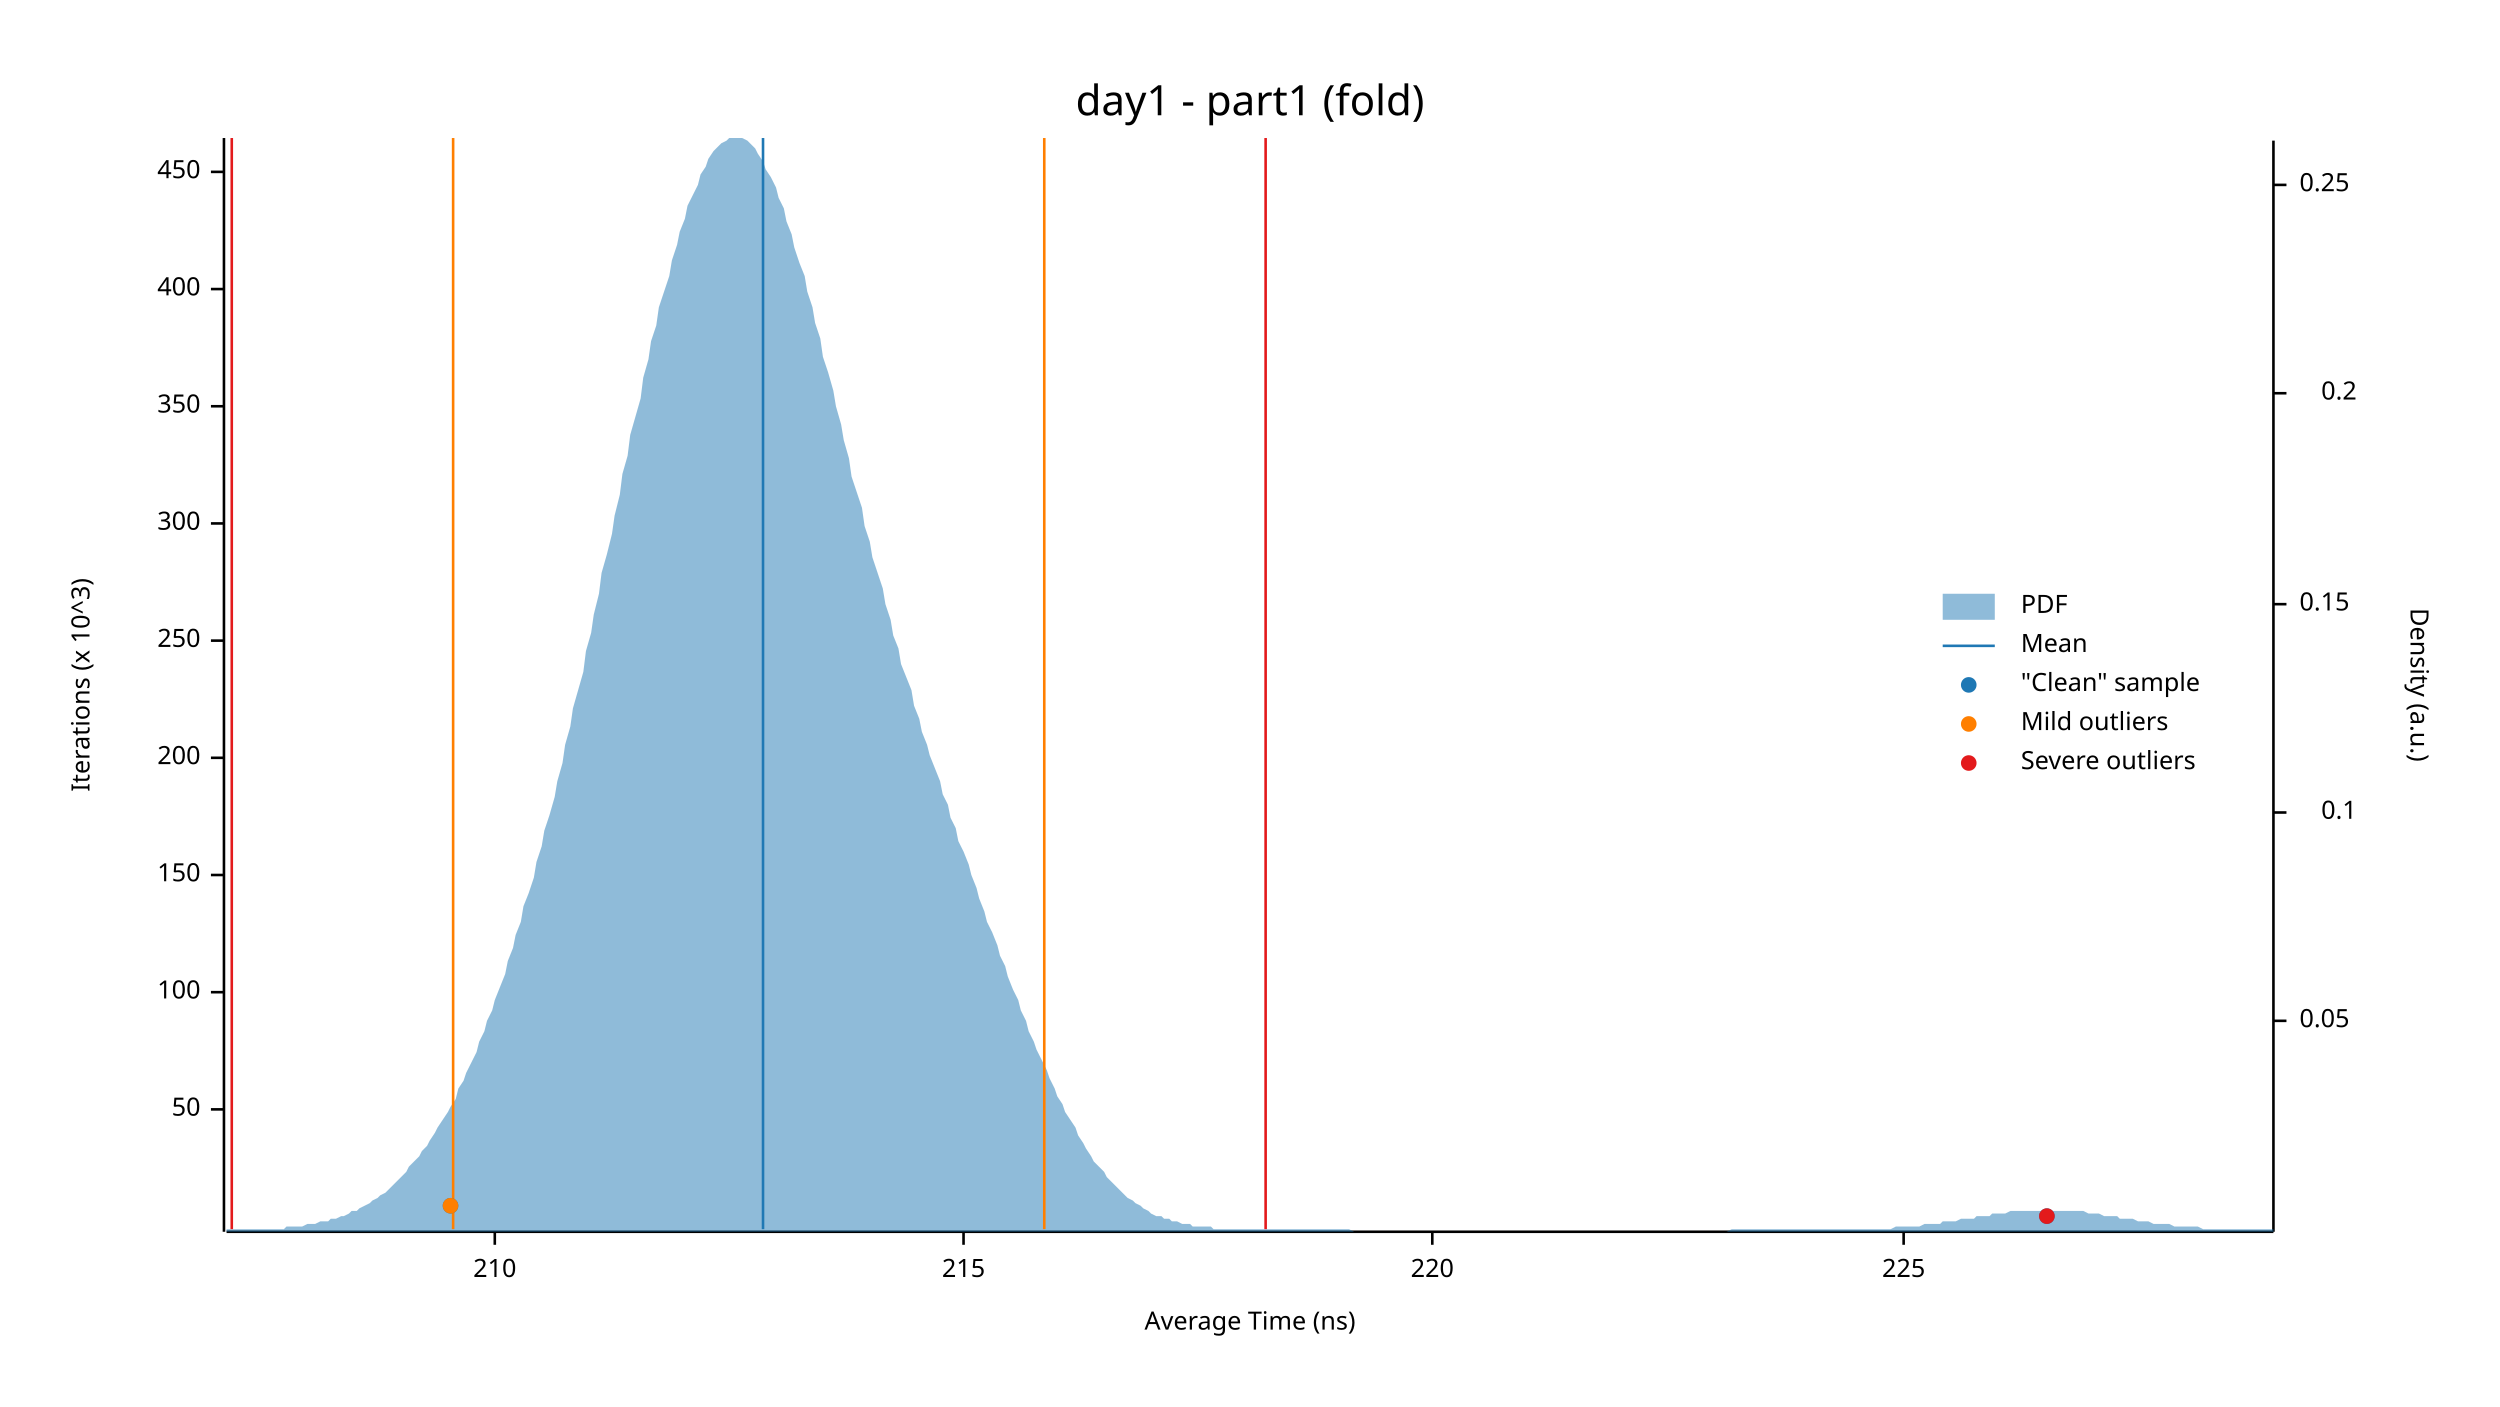
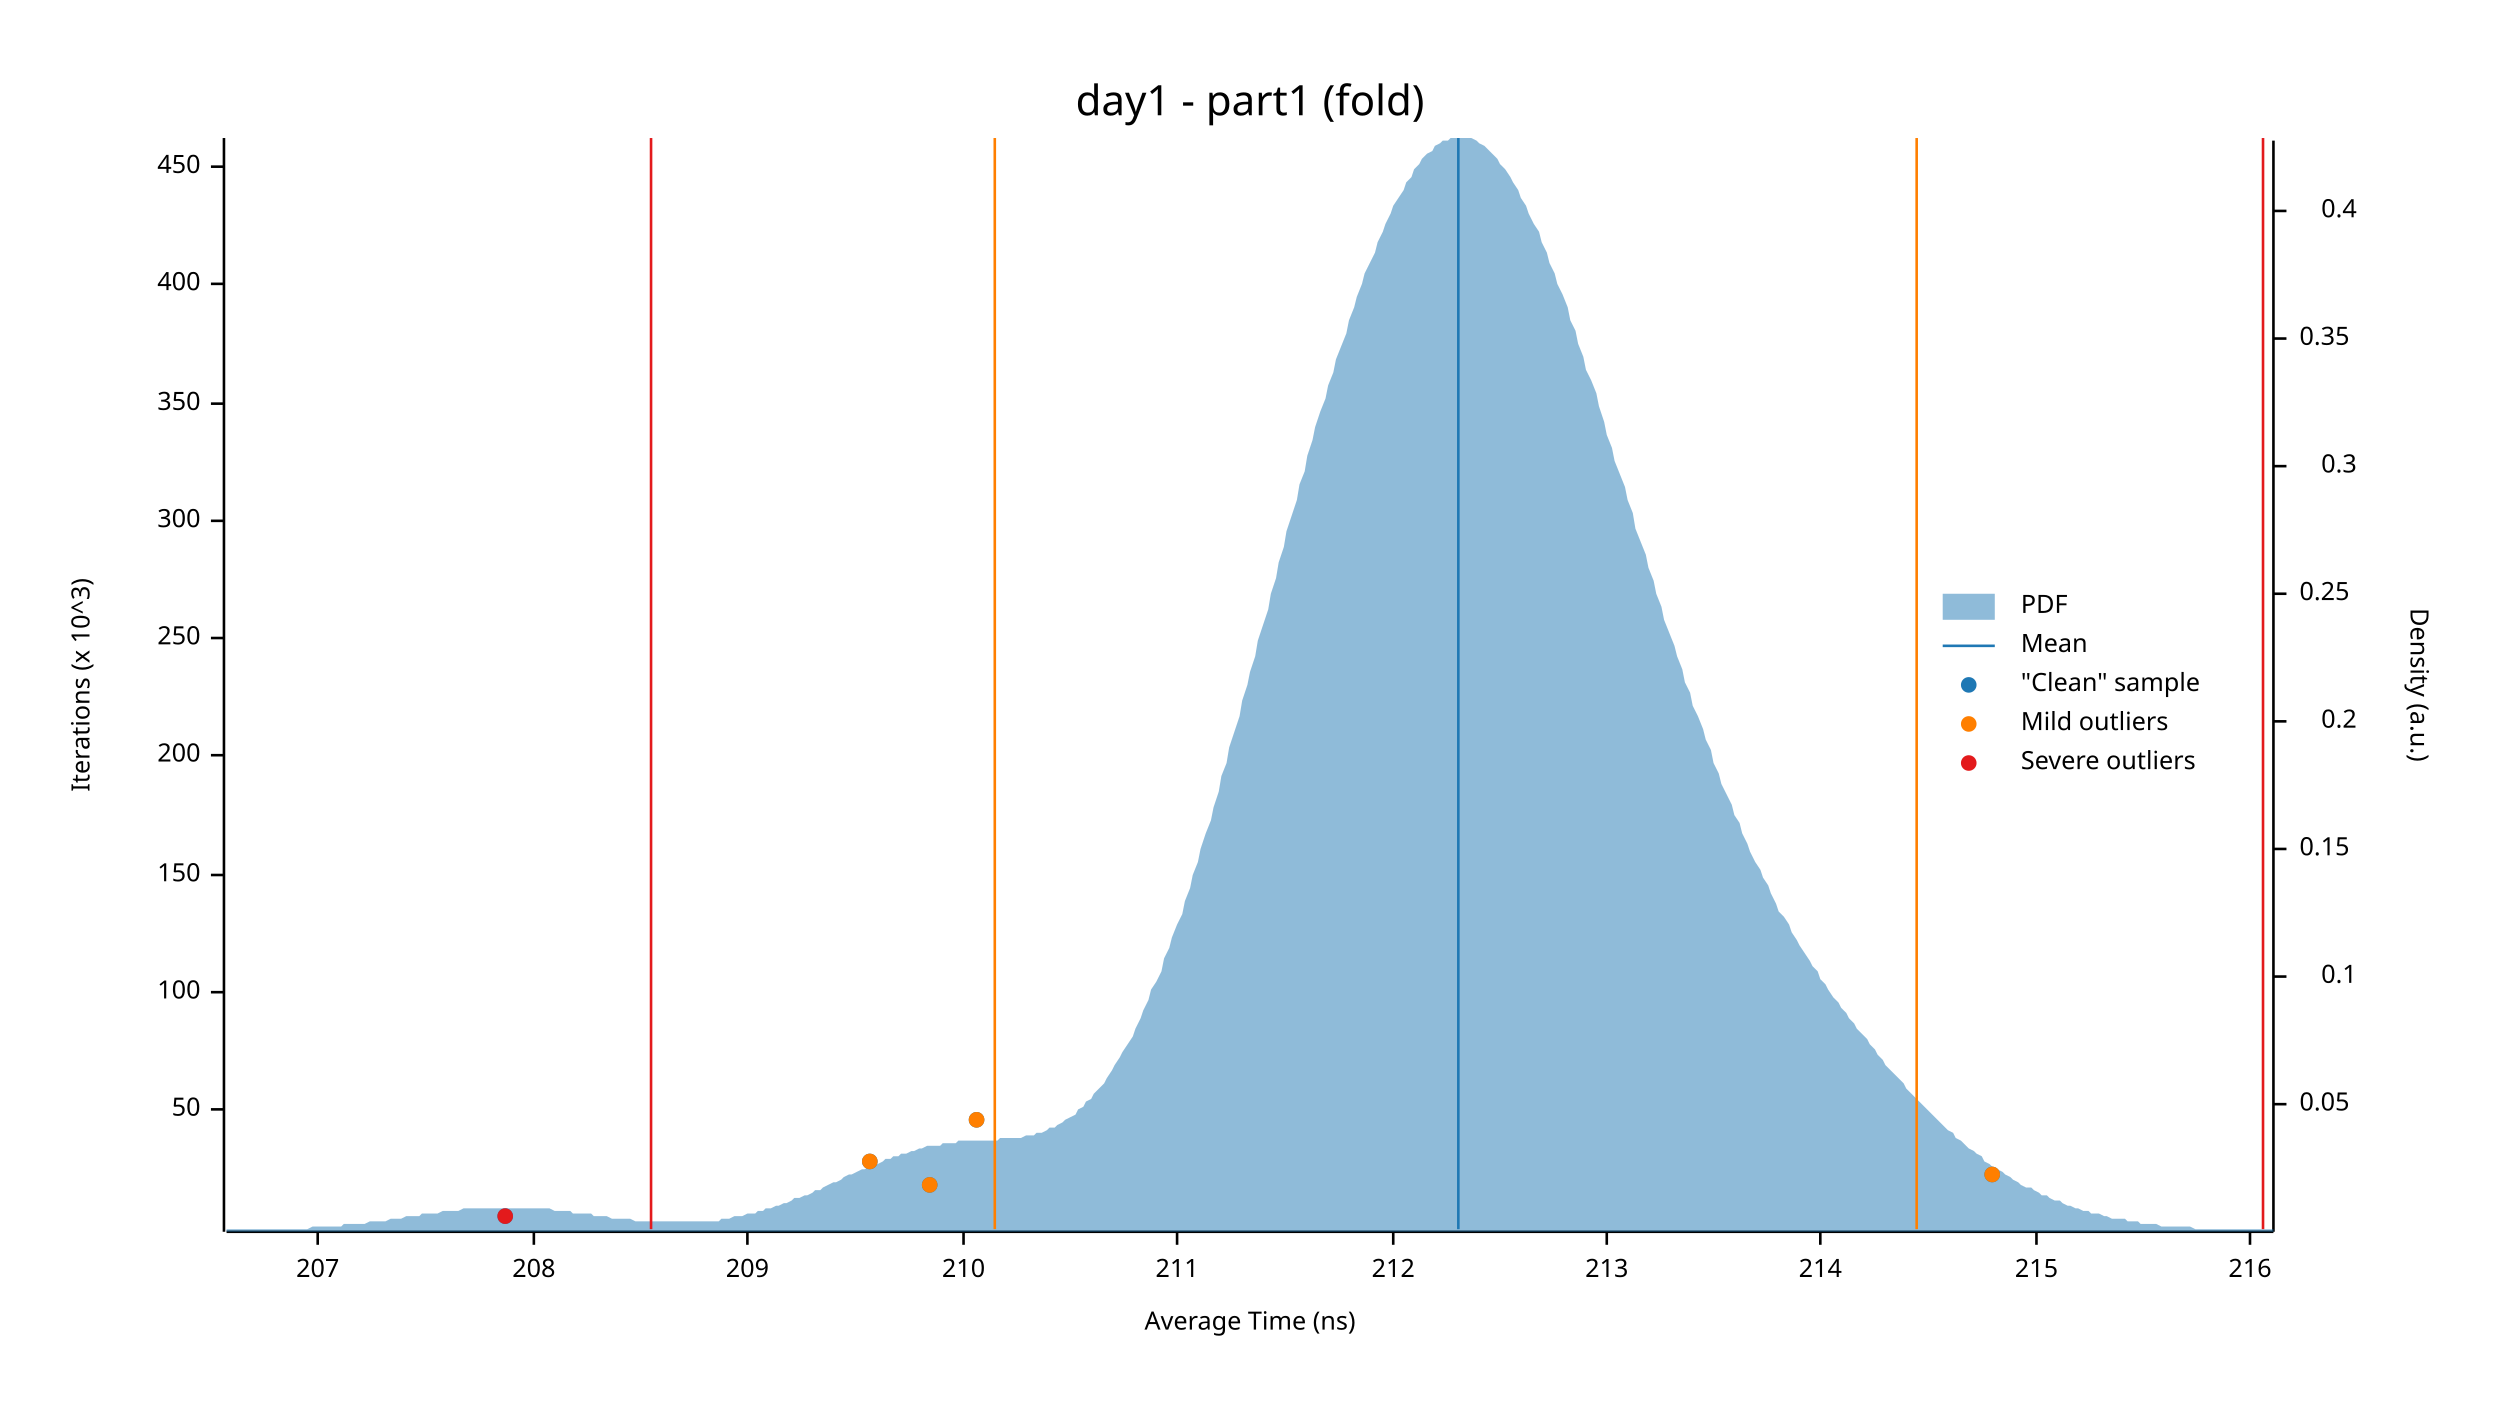
<svg xmlns="http://www.w3.org/2000/svg" width="960" height="540" viewBox="0 0 960 540">
  <text x="480" y="32" dy="0.76em" text-anchor="middle" font-family="sans-serif" font-size="16.129" opacity="1" fill="#000000">
day1 - part1 (fold)
</text>
  <text x="27" y="263" dy="0.76em" text-anchor="middle" font-family="sans-serif" font-size="9.677" opacity="1" fill="#000000" transform="rotate(270, 27, 263)">
Iterations (x 10^3)
</text>
  <text x="480" y="513" dy="-0.5ex" text-anchor="middle" font-family="sans-serif" font-size="9.677" opacity="1" fill="#000000">
Average Time (ns)
</text>
  <polyline fill="none" opacity="1" stroke="#000000" stroke-width="1" points="86,53 86,473 " />
  <text x="77" y="426" dy="0.5ex" text-anchor="end" font-family="sans-serif" font-size="9.677" opacity="1" fill="#000000">
50
</text>
  <polyline fill="none" opacity="1" stroke="#000000" stroke-width="1" points="81,426 86,426 " />
  <text x="77" y="381" dy="0.5ex" text-anchor="end" font-family="sans-serif" font-size="9.677" opacity="1" fill="#000000">
100
</text>
  <polyline fill="none" opacity="1" stroke="#000000" stroke-width="1" points="81,381 86,381 " />
  <text x="77" y="336" dy="0.5ex" text-anchor="end" font-family="sans-serif" font-size="9.677" opacity="1" fill="#000000">
150
</text>
  <polyline fill="none" opacity="1" stroke="#000000" stroke-width="1" points="81,336 86,336 " />
-   <text x="77" y="291" dy="0.5ex" text-anchor="end" font-family="sans-serif" font-size="9.677" opacity="1" fill="#000000">
+   <text x="77" y="290" dy="0.5ex" text-anchor="end" font-family="sans-serif" font-size="9.677" opacity="1" fill="#000000">
200
</text>
-   <polyline fill="none" opacity="1" stroke="#000000" stroke-width="1" points="81,291 86,291 " />
-   <text x="77" y="246" dy="0.5ex" text-anchor="end" font-family="sans-serif" font-size="9.677" opacity="1" fill="#000000">
+   <polyline fill="none" opacity="1" stroke="#000000" stroke-width="1" points="81,290 86,290 " />
+   <text x="77" y="245" dy="0.5ex" text-anchor="end" font-family="sans-serif" font-size="9.677" opacity="1" fill="#000000">
250
</text>
-   <polyline fill="none" opacity="1" stroke="#000000" stroke-width="1" points="81,246 86,246 " />
-   <text x="77" y="201" dy="0.5ex" text-anchor="end" font-family="sans-serif" font-size="9.677" opacity="1" fill="#000000">
+   <polyline fill="none" opacity="1" stroke="#000000" stroke-width="1" points="81,245 86,245 " />
+   <text x="77" y="200" dy="0.5ex" text-anchor="end" font-family="sans-serif" font-size="9.677" opacity="1" fill="#000000">
300
</text>
-   <polyline fill="none" opacity="1" stroke="#000000" stroke-width="1" points="81,201 86,201 " />
-   <text x="77" y="156" dy="0.5ex" text-anchor="end" font-family="sans-serif" font-size="9.677" opacity="1" fill="#000000">
+   <polyline fill="none" opacity="1" stroke="#000000" stroke-width="1" points="81,200 86,200 " />
+   <text x="77" y="155" dy="0.5ex" text-anchor="end" font-family="sans-serif" font-size="9.677" opacity="1" fill="#000000">
350
</text>
-   <polyline fill="none" opacity="1" stroke="#000000" stroke-width="1" points="81,156 86,156 " />
-   <text x="77" y="111" dy="0.5ex" text-anchor="end" font-family="sans-serif" font-size="9.677" opacity="1" fill="#000000">
+   <polyline fill="none" opacity="1" stroke="#000000" stroke-width="1" points="81,155 86,155 " />
+   <text x="77" y="109" dy="0.5ex" text-anchor="end" font-family="sans-serif" font-size="9.677" opacity="1" fill="#000000">
400
</text>
-   <polyline fill="none" opacity="1" stroke="#000000" stroke-width="1" points="81,111 86,111 " />
-   <text x="77" y="66" dy="0.5ex" text-anchor="end" font-family="sans-serif" font-size="9.677" opacity="1" fill="#000000">
+   <polyline fill="none" opacity="1" stroke="#000000" stroke-width="1" points="81,109 86,109 " />
+   <text x="77" y="64" dy="0.5ex" text-anchor="end" font-family="sans-serif" font-size="9.677" opacity="1" fill="#000000">
450
</text>
-   <polyline fill="none" opacity="1" stroke="#000000" stroke-width="1" points="81,66 86,66 " />
+   <polyline fill="none" opacity="1" stroke="#000000" stroke-width="1" points="81,64 86,64 " />
  <polyline fill="none" opacity="1" stroke="#000000" stroke-width="1" points="87,473 873,473 " />
-   <text x="190" y="483" dy="0.76em" text-anchor="middle" font-family="sans-serif" font-size="9.677" opacity="1" fill="#000000">
+   <text x="122" y="483" dy="0.76em" text-anchor="middle" font-family="sans-serif" font-size="9.677" opacity="1" fill="#000000">
+ 207
+ </text>
+   <polyline fill="none" opacity="1" stroke="#000000" stroke-width="1" points="122,473 122,478 " />
+   <text x="205" y="483" dy="0.76em" text-anchor="middle" font-family="sans-serif" font-size="9.677" opacity="1" fill="#000000">
+ 208
+ </text>
+   <polyline fill="none" opacity="1" stroke="#000000" stroke-width="1" points="205,473 205,478 " />
+   <text x="287" y="483" dy="0.76em" text-anchor="middle" font-family="sans-serif" font-size="9.677" opacity="1" fill="#000000">
+ 209
+ </text>
+   <polyline fill="none" opacity="1" stroke="#000000" stroke-width="1" points="287,473 287,478 " />
+   <text x="370" y="483" dy="0.76em" text-anchor="middle" font-family="sans-serif" font-size="9.677" opacity="1" fill="#000000">
210
</text>
-   <polyline fill="none" opacity="1" stroke="#000000" stroke-width="1" points="190,473 190,478 " />
-   <text x="370" y="483" dy="0.76em" text-anchor="middle" font-family="sans-serif" font-size="9.677" opacity="1" fill="#000000">
+   <polyline fill="none" opacity="1" stroke="#000000" stroke-width="1" points="370,473 370,478 " />
+   <text x="452" y="483" dy="0.76em" text-anchor="middle" font-family="sans-serif" font-size="9.677" opacity="1" fill="#000000">
+ 211
+ </text>
+   <polyline fill="none" opacity="1" stroke="#000000" stroke-width="1" points="452,473 452,478 " />
+   <text x="535" y="483" dy="0.76em" text-anchor="middle" font-family="sans-serif" font-size="9.677" opacity="1" fill="#000000">
+ 212
+ </text>
+   <polyline fill="none" opacity="1" stroke="#000000" stroke-width="1" points="535,473 535,478 " />
+   <text x="617" y="483" dy="0.76em" text-anchor="middle" font-family="sans-serif" font-size="9.677" opacity="1" fill="#000000">
+ 213
+ </text>
+   <polyline fill="none" opacity="1" stroke="#000000" stroke-width="1" points="617,473 617,478 " />
+   <text x="699" y="483" dy="0.76em" text-anchor="middle" font-family="sans-serif" font-size="9.677" opacity="1" fill="#000000">
+ 214
+ </text>
+   <polyline fill="none" opacity="1" stroke="#000000" stroke-width="1" points="699,473 699,478 " />
+   <text x="782" y="483" dy="0.76em" text-anchor="middle" font-family="sans-serif" font-size="9.677" opacity="1" fill="#000000">
215
</text>
-   <polyline fill="none" opacity="1" stroke="#000000" stroke-width="1" points="370,473 370,478 " />
-   <text x="550" y="483" dy="0.76em" text-anchor="middle" font-family="sans-serif" font-size="9.677" opacity="1" fill="#000000">
- 220
+   <polyline fill="none" opacity="1" stroke="#000000" stroke-width="1" points="782,473 782,478 " />
+   <text x="864" y="483" dy="0.76em" text-anchor="middle" font-family="sans-serif" font-size="9.677" opacity="1" fill="#000000">
+ 216
</text>
-   <polyline fill="none" opacity="1" stroke="#000000" stroke-width="1" points="550,473 550,478 " />
-   <text x="731" y="483" dy="0.76em" text-anchor="middle" font-family="sans-serif" font-size="9.677" opacity="1" fill="#000000">
- 225
- </text>
-   <polyline fill="none" opacity="1" stroke="#000000" stroke-width="1" points="731,473 731,478 " />
+   <polyline fill="none" opacity="1" stroke="#000000" stroke-width="1" points="864,473 864,478 " />
  <text x="933" y="263" dy="0.76em" text-anchor="middle" font-family="sans-serif" font-size="9.677" opacity="1" fill="#000000" transform="rotate(90, 933, 263)">
Density (a.u.)
</text>
  <polyline fill="none" opacity="1" stroke="#000000" stroke-width="1" points="873,54 873,473 " />
-   <text x="883" y="392" dy="0.5ex" text-anchor="start" font-family="sans-serif" font-size="9.677" opacity="1" fill="#000000">
+   <text x="883" y="424" dy="0.5ex" text-anchor="start" font-family="sans-serif" font-size="9.677" opacity="1" fill="#000000">
0.05
</text>
-   <polyline fill="none" opacity="1" stroke="#000000" stroke-width="1" points="873,392 878,392 " />
-   <text x="905" y="312" dy="0.5ex" text-anchor="end" font-family="sans-serif" font-size="9.677" opacity="1" fill="#000000">
+   <polyline fill="none" opacity="1" stroke="#000000" stroke-width="1" points="873,424 878,424 " />
+   <text x="905" y="375" dy="0.5ex" text-anchor="end" font-family="sans-serif" font-size="9.677" opacity="1" fill="#000000">
0.1
</text>
-   <polyline fill="none" opacity="1" stroke="#000000" stroke-width="1" points="873,312 878,312 " />
-   <text x="883" y="232" dy="0.5ex" text-anchor="start" font-family="sans-serif" font-size="9.677" opacity="1" fill="#000000">
+   <polyline fill="none" opacity="1" stroke="#000000" stroke-width="1" points="873,375 878,375 " />
+   <text x="883" y="326" dy="0.5ex" text-anchor="start" font-family="sans-serif" font-size="9.677" opacity="1" fill="#000000">
0.15
</text>
-   <polyline fill="none" opacity="1" stroke="#000000" stroke-width="1" points="873,232 878,232 " />
-   <text x="905" y="151" dy="0.5ex" text-anchor="end" font-family="sans-serif" font-size="9.677" opacity="1" fill="#000000">
+   <polyline fill="none" opacity="1" stroke="#000000" stroke-width="1" points="873,326 878,326 " />
+   <text x="905" y="277" dy="0.5ex" text-anchor="end" font-family="sans-serif" font-size="9.677" opacity="1" fill="#000000">
0.2
</text>
-   <polyline fill="none" opacity="1" stroke="#000000" stroke-width="1" points="873,151 878,151 " />
-   <text x="883" y="71" dy="0.5ex" text-anchor="start" font-family="sans-serif" font-size="9.677" opacity="1" fill="#000000">
+   <polyline fill="none" opacity="1" stroke="#000000" stroke-width="1" points="873,277 878,277 " />
+   <text x="883" y="228" dy="0.5ex" text-anchor="start" font-family="sans-serif" font-size="9.677" opacity="1" fill="#000000">
0.25
</text>
-   <polyline fill="none" opacity="1" stroke="#000000" stroke-width="1" points="873,71 878,71 " />
-   <polygon opacity="0.5" fill="#1F78B4" points="87,472 88,472 90,472 91,472 93,472 94,472 96,472 98,472 99,472 101,472 102,472 104,472 105,472 107,472 109,472 110,471 112,471 113,471 115,471 116,471 118,470 120,470 121,470 123,469 124,469 126,469 127,468 129,468 131,467 132,467 134,466 135,465 137,465 138,464 140,463 142,462 143,461 145,460 146,459 148,458 150,456 151,455 153,453 154,452 156,450 157,448 159,446 161,444 162,442 164,440 165,438 167,435 168,433 170,430 172,427 173,425 175,422 176,418 178,415 179,412 181,408 183,404 184,400 186,396 187,392 189,388 190,384 192,379 194,374 195,369 197,364 198,359 200,354 201,348 203,343 205,337 206,331 208,325 209,319 211,313 213,306 214,300 216,293 217,286 219,279 220,272 222,265 224,258 225,250 227,243 228,236 230,228 231,220 233,213 235,205 236,198 238,190 239,182 241,175 242,167 244,160 246,153 247,145 249,138 250,131 252,125 253,118 255,112 257,106 258,100 260,94 261,89 263,84 264,79 266,75 268,71 269,67 271,64 272,61 274,58 276,56 277,55 279,54 280,53 282,53 283,53 285,53 287,54 288,55 290,57 291,59 293,62 294,65 296,68 298,72 299,76 301,80 302,85 304,90 305,95 307,101 309,106 310,112 312,118 313,124 315,130 316,137 318,143 320,150 321,156 323,163 324,169 326,176 327,183 329,189 331,195 332,202 334,208 335,214 337,220 339,226 340,232 342,238 343,244 345,249 346,255 348,260 350,265 351,271 353,276 354,281 356,286 357,290 359,295 361,300 362,305 364,309 365,314 367,318 368,323 370,327 372,332 373,336 375,341 376,345 378,350 379,354 381,358 383,363 384,367 386,371 387,375 389,380 391,384 392,388 394,392 395,396 397,400 398,403 400,407 402,411 403,414 405,418 406,421 408,424 409,427 411,430 413,433 414,436 416,439 417,441 419,444 420,446 422,448 424,450 425,452 427,454 428,455 430,457 431,458 433,460 435,461 436,462 438,463 439,464 441,465 442,466 444,467 446,467 447,468 449,468 450,469 452,469 454,470 455,470 457,470 458,471 460,471 461,471 463,471 465,471 466,472 468,472 469,472 471,472 472,472 474,472 476,472 477,472 479,472 480,472 482,472 483,472 485,472 487,472 488,472 490,472 491,472 493,472 494,472 496,472 498,472 499,472 501,472 502,472 504,472 505,472 507,472 509,472 510,472 512,472 513,472 515,472 517,472 518,472 520,473 521,473 523,473 524,473 526,473 528,473 529,473 531,473 532,473 534,473 535,473 537,473 539,473 540,473 542,473 543,473 545,473 546,473 548,473 550,473 551,473 553,473 554,473 556,473 557,473 559,473 561,473 562,473 564,473 565,473 567,473 568,473 570,473 572,473 573,473 575,473 576,473 578,473 580,473 581,473 583,473 584,473 586,473 587,473 589,473 591,473 592,473 594,473 595,473 597,473 598,473 600,473 602,473 603,473 605,473 606,473 608,473 609,473 611,473 613,473 614,473 616,473 617,473 619,473 620,473 622,473 624,473 625,473 627,473 628,473 630,473 632,473 633,473 635,473 636,473 638,473 639,473 641,473 643,473 644,473 646,473 647,473 649,473 650,473 652,473 654,473 655,473 657,473 658,473 660,473 661,473 663,473 665,472 666,472 668,472 669,472 671,472 672,472 674,472 676,472 677,472 679,472 680,472 682,472 683,472 685,472 687,472 688,472 690,472 691,472 693,472 695,472 696,472 698,472 699,472 701,472 702,472 704,472 706,472 707,472 709,472 710,472 712,472 713,472 715,472 717,472 718,472 720,472 721,472 723,472 724,472 726,472 728,471 729,471 731,471 732,471 734,471 735,471 737,471 739,470 740,470 742,470 743,470 745,470 746,469 748,469 750,469 751,469 753,468 754,468 756,468 758,468 759,467 761,467 762,467 764,467 765,466 767,466 769,466 770,466 772,465 773,465 775,465 776,465 778,465 780,465 781,465 783,465 784,465 786,465 787,465 789,465 791,465 792,465 794,465 795,465 797,465 798,465 800,465 802,466 803,466 805,466 806,466 808,467 809,467 811,467 813,467 814,468 816,468 817,468 819,468 821,469 822,469 824,469 825,469 827,470 828,470 830,470 832,470 833,470 835,471 836,471 838,471 839,471 841,471 843,471 844,471 846,472 847,472 849,472 850,472 852,472 854,472 855,472 857,472 858,472 860,472 861,472 863,472 865,472 866,472 868,472 869,472 871,472 873,472 873,473 87,473 " />
-   <polyline fill="none" opacity="1" stroke="#1F78B4" stroke-width="1" points="293,472 293,53 " />
-   <polyline fill="none" opacity="1" stroke="#FF7F00" stroke-width="1" points="174,472 174,53 " />
-   <polyline fill="none" opacity="1" stroke="#FF7F00" stroke-width="1" points="401,472 401,53 " />
-   <polyline fill="none" opacity="1" stroke="#E31A1C" stroke-width="1" points="89,472 89,53 " />
-   <polyline fill="none" opacity="1" stroke="#E31A1C" stroke-width="1" points="486,472 486,53 " />
-   <circle cx="786" cy="467" r="3" opacity="1" fill="#1F78B4" stroke="none" stroke-width="1" />
-   <circle cx="173" cy="463" r="3" opacity="1" fill="#1F78B4" stroke="none" stroke-width="1" />
-   <circle cx="173" cy="463" r="3" opacity="1" fill="#FF7F00" stroke="none" stroke-width="1" />
-   <circle cx="786" cy="467" r="3" opacity="1" fill="#E31A1C" stroke="none" stroke-width="1" />
+   <polyline fill="none" opacity="1" stroke="#000000" stroke-width="1" points="873,228 878,228 " />
+   <text x="905" y="179" dy="0.5ex" text-anchor="end" font-family="sans-serif" font-size="9.677" opacity="1" fill="#000000">
+ 0.3
+ </text>
+   <polyline fill="none" opacity="1" stroke="#000000" stroke-width="1" points="873,179 878,179 " />
+   <text x="883" y="130" dy="0.5ex" text-anchor="start" font-family="sans-serif" font-size="9.677" opacity="1" fill="#000000">
+ 0.35
+ </text>
+   <polyline fill="none" opacity="1" stroke="#000000" stroke-width="1" points="873,130 878,130 " />
+   <text x="905" y="81" dy="0.5ex" text-anchor="end" font-family="sans-serif" font-size="9.677" opacity="1" fill="#000000">
+ 0.4
+ </text>
+   <polyline fill="none" opacity="1" stroke="#000000" stroke-width="1" points="873,81 878,81 " />
+   <polygon opacity="0.5" fill="#1F78B4" points="87,472 88,472 90,472 91,472 93,472 94,472 96,472 98,472 99,472 101,472 102,472 104,472 105,472 107,472 109,472 110,472 112,472 113,472 115,472 116,472 118,472 120,471 121,471 123,471 124,471 126,471 127,471 129,471 131,471 132,470 134,470 135,470 137,470 138,470 140,470 142,469 143,469 145,469 146,469 148,469 150,468 151,468 153,468 154,468 156,467 157,467 159,467 161,467 162,466 164,466 165,466 167,466 168,466 170,465 172,465 173,465 175,465 176,465 178,464 179,464 181,464 183,464 184,464 186,464 187,464 189,464 190,464 192,464 194,464 195,464 197,464 198,464 200,464 201,464 203,464 205,464 206,464 208,464 209,464 211,464 213,465 214,465 216,465 217,465 219,465 220,466 222,466 224,466 225,466 227,466 228,467 230,467 231,467 233,467 235,468 236,468 238,468 239,468 241,468 242,468 244,469 246,469 247,469 249,469 250,469 252,469 253,469 255,469 257,469 258,469 260,469 261,469 263,469 264,469 266,469 268,469 269,469 271,469 272,469 274,469 276,469 277,468 279,468 280,468 282,467 283,467 285,467 287,466 288,466 290,466 291,465 293,465 294,464 296,464 298,463 299,463 301,462 302,462 304,461 305,460 307,460 309,459 310,459 312,458 313,457 315,457 316,456 318,455 320,454 321,454 323,453 324,452 326,451 327,451 329,450 331,449 332,449 334,448 335,447 337,447 339,446 340,445 342,445 343,444 345,444 346,443 348,443 350,442 351,442 353,441 354,441 356,440 357,440 359,440 361,440 362,439 364,439 365,439 367,439 368,438 370,438 372,438 373,438 375,438 376,438 378,438 379,438 381,438 383,438 384,437 386,437 387,437 389,437 391,437 392,437 394,436 395,436 397,436 398,435 400,435 402,434 403,433 405,433 406,432 408,431 409,430 411,429 413,428 414,426 416,425 417,423 419,422 420,420 422,418 424,416 425,414 427,411 428,409 430,406 431,404 433,401 435,398 436,395 438,391 439,388 441,384 442,380 444,377 446,373 447,368 449,364 450,360 452,355 454,351 455,346 457,341 458,336 460,331 461,326 463,320 465,315 466,310 468,304 469,298 471,293 472,287 474,281 476,275 477,269 479,263 480,258 482,252 483,246 485,240 487,234 488,228 490,222 491,216 493,210 494,204 496,198 498,192 499,186 501,181 502,175 504,169 505,164 507,158 509,153 510,148 512,143 513,138 515,133 517,128 518,123 520,118 521,114 523,109 524,105 526,101 528,97 529,93 531,89 532,86 534,82 535,79 537,76 539,73 540,70 542,68 543,65 545,63 546,61 548,59 550,58 551,56 553,55 554,54 556,54 557,53 559,53 561,53 562,53 564,53 565,53 567,54 568,55 570,56 572,58 573,59 575,61 576,63 578,65 580,68 581,70 583,73 584,76 586,79 587,82 589,86 591,89 592,93 594,97 595,101 597,105 598,109 600,113 602,118 603,123 605,127 606,132 608,137 609,142 611,146 613,151 614,156 616,162 617,167 619,172 620,177 622,182 624,187 625,192 627,197 628,203 630,208 632,213 633,218 635,223 636,228 638,233 639,238 641,243 643,248 644,252 646,257 647,262 649,266 650,271 652,275 654,280 655,284 657,288 658,293 660,297 661,301 663,305 665,309 666,313 668,316 669,320 671,324 672,327 674,331 676,334 677,337 679,340 680,343 682,347 683,350 685,352 687,355 688,358 690,361 691,363 693,366 695,369 696,371 698,373 699,376 701,378 702,380 704,383 706,385 707,387 709,389 710,391 712,393 713,395 715,397 717,399 718,401 720,403 721,405 723,407 724,409 726,411 728,413 729,414 731,416 732,418 734,420 735,421 737,423 739,425 740,426 742,428 743,429 745,431 746,432 748,434 750,435 751,437 753,438 754,439 756,441 758,442 759,443 761,444 762,446 764,447 765,448 767,449 769,450 770,451 772,452 773,453 775,454 776,455 778,456 780,456 781,457 783,458 784,459 786,459 787,460 789,461 791,461 792,462 794,463 795,463 797,464 798,464 800,465 802,465 803,466 805,466 806,466 808,467 809,467 811,468 813,468 814,468 816,468 817,469 819,469 821,469 822,470 824,470 825,470 827,470 828,470 830,471 832,471 833,471 835,471 836,471 838,471 839,471 841,471 843,472 844,472 846,472 847,472 849,472 850,472 852,472 854,472 855,472 857,472 858,472 860,472 861,472 863,472 865,472 866,472 868,472 869,472 871,472 873,472 873,473 87,473 " />
+   <polyline fill="none" opacity="1" stroke="#1F78B4" stroke-width="1" points="560,472 560,53 " />
+   <polyline fill="none" opacity="1" stroke="#FF7F00" stroke-width="1" points="382,472 382,53 " />
+   <polyline fill="none" opacity="1" stroke="#FF7F00" stroke-width="1" points="736,472 736,53 " />
+   <polyline fill="none" opacity="1" stroke="#E31A1C" stroke-width="1" points="250,472 250,53 " />
+   <polyline fill="none" opacity="1" stroke="#E31A1C" stroke-width="1" points="869,472 869,53 " />
+   <circle cx="194" cy="467" r="3" opacity="1" fill="#1F78B4" stroke="none" stroke-width="1" />
+   <circle cx="357" cy="455" r="3" opacity="1" fill="#1F78B4" stroke="none" stroke-width="1" />
+   <circle cx="765" cy="451" r="3" opacity="1" fill="#1F78B4" stroke="none" stroke-width="1" />
+   <circle cx="334" cy="446" r="3" opacity="1" fill="#1F78B4" stroke="none" stroke-width="1" />
+   <circle cx="375" cy="430" r="3" opacity="1" fill="#1F78B4" stroke="none" stroke-width="1" />
+   <circle cx="357" cy="455" r="3" opacity="1" fill="#FF7F00" stroke="none" stroke-width="1" />
+   <circle cx="765" cy="451" r="3" opacity="1" fill="#FF7F00" stroke="none" stroke-width="1" />
+   <circle cx="334" cy="446" r="3" opacity="1" fill="#FF7F00" stroke="none" stroke-width="1" />
+   <circle cx="375" cy="430" r="3" opacity="1" fill="#FF7F00" stroke="none" stroke-width="1" />
+   <circle cx="194" cy="467" r="3" opacity="1" fill="#E31A1C" stroke="none" stroke-width="1" />
  <text x="776" y="228" dy="0.76em" text-anchor="start" font-family="sans-serif" font-size="9.677" opacity="1" fill="#000000">
PDF
</text>
  <text x="776" y="243" dy="0.76em" text-anchor="start" font-family="sans-serif" font-size="9.677" opacity="1" fill="#000000">
Mean
</text>
  <text x="776" y="258" dy="0.76em" text-anchor="start" font-family="sans-serif" font-size="9.677" opacity="1" fill="#000000">
"Clean" sample
</text>
  <text x="776" y="273" dy="0.76em" text-anchor="start" font-family="sans-serif" font-size="9.677" opacity="1" fill="#000000">
Mild outliers
</text>
  <text x="776" y="288" dy="0.76em" text-anchor="start" font-family="sans-serif" font-size="9.677" opacity="1" fill="#000000">
Severe outliers
</text>
  <rect x="746" y="228" width="20" height="10" opacity="0.5" fill="#1F78B4" stroke="none" />
  <polyline fill="none" opacity="1" stroke="#1F78B4" stroke-width="1" points="746,248 766,248 " />
  <circle cx="756" cy="263" r="3" opacity="1" fill="#1F78B4" stroke="none" stroke-width="1" />
  <circle cx="756" cy="278" r="3" opacity="1" fill="#FF7F00" stroke="none" stroke-width="1" />
  <circle cx="756" cy="293" r="3" opacity="1" fill="#E31A1C" stroke="none" stroke-width="1" />
</svg>
